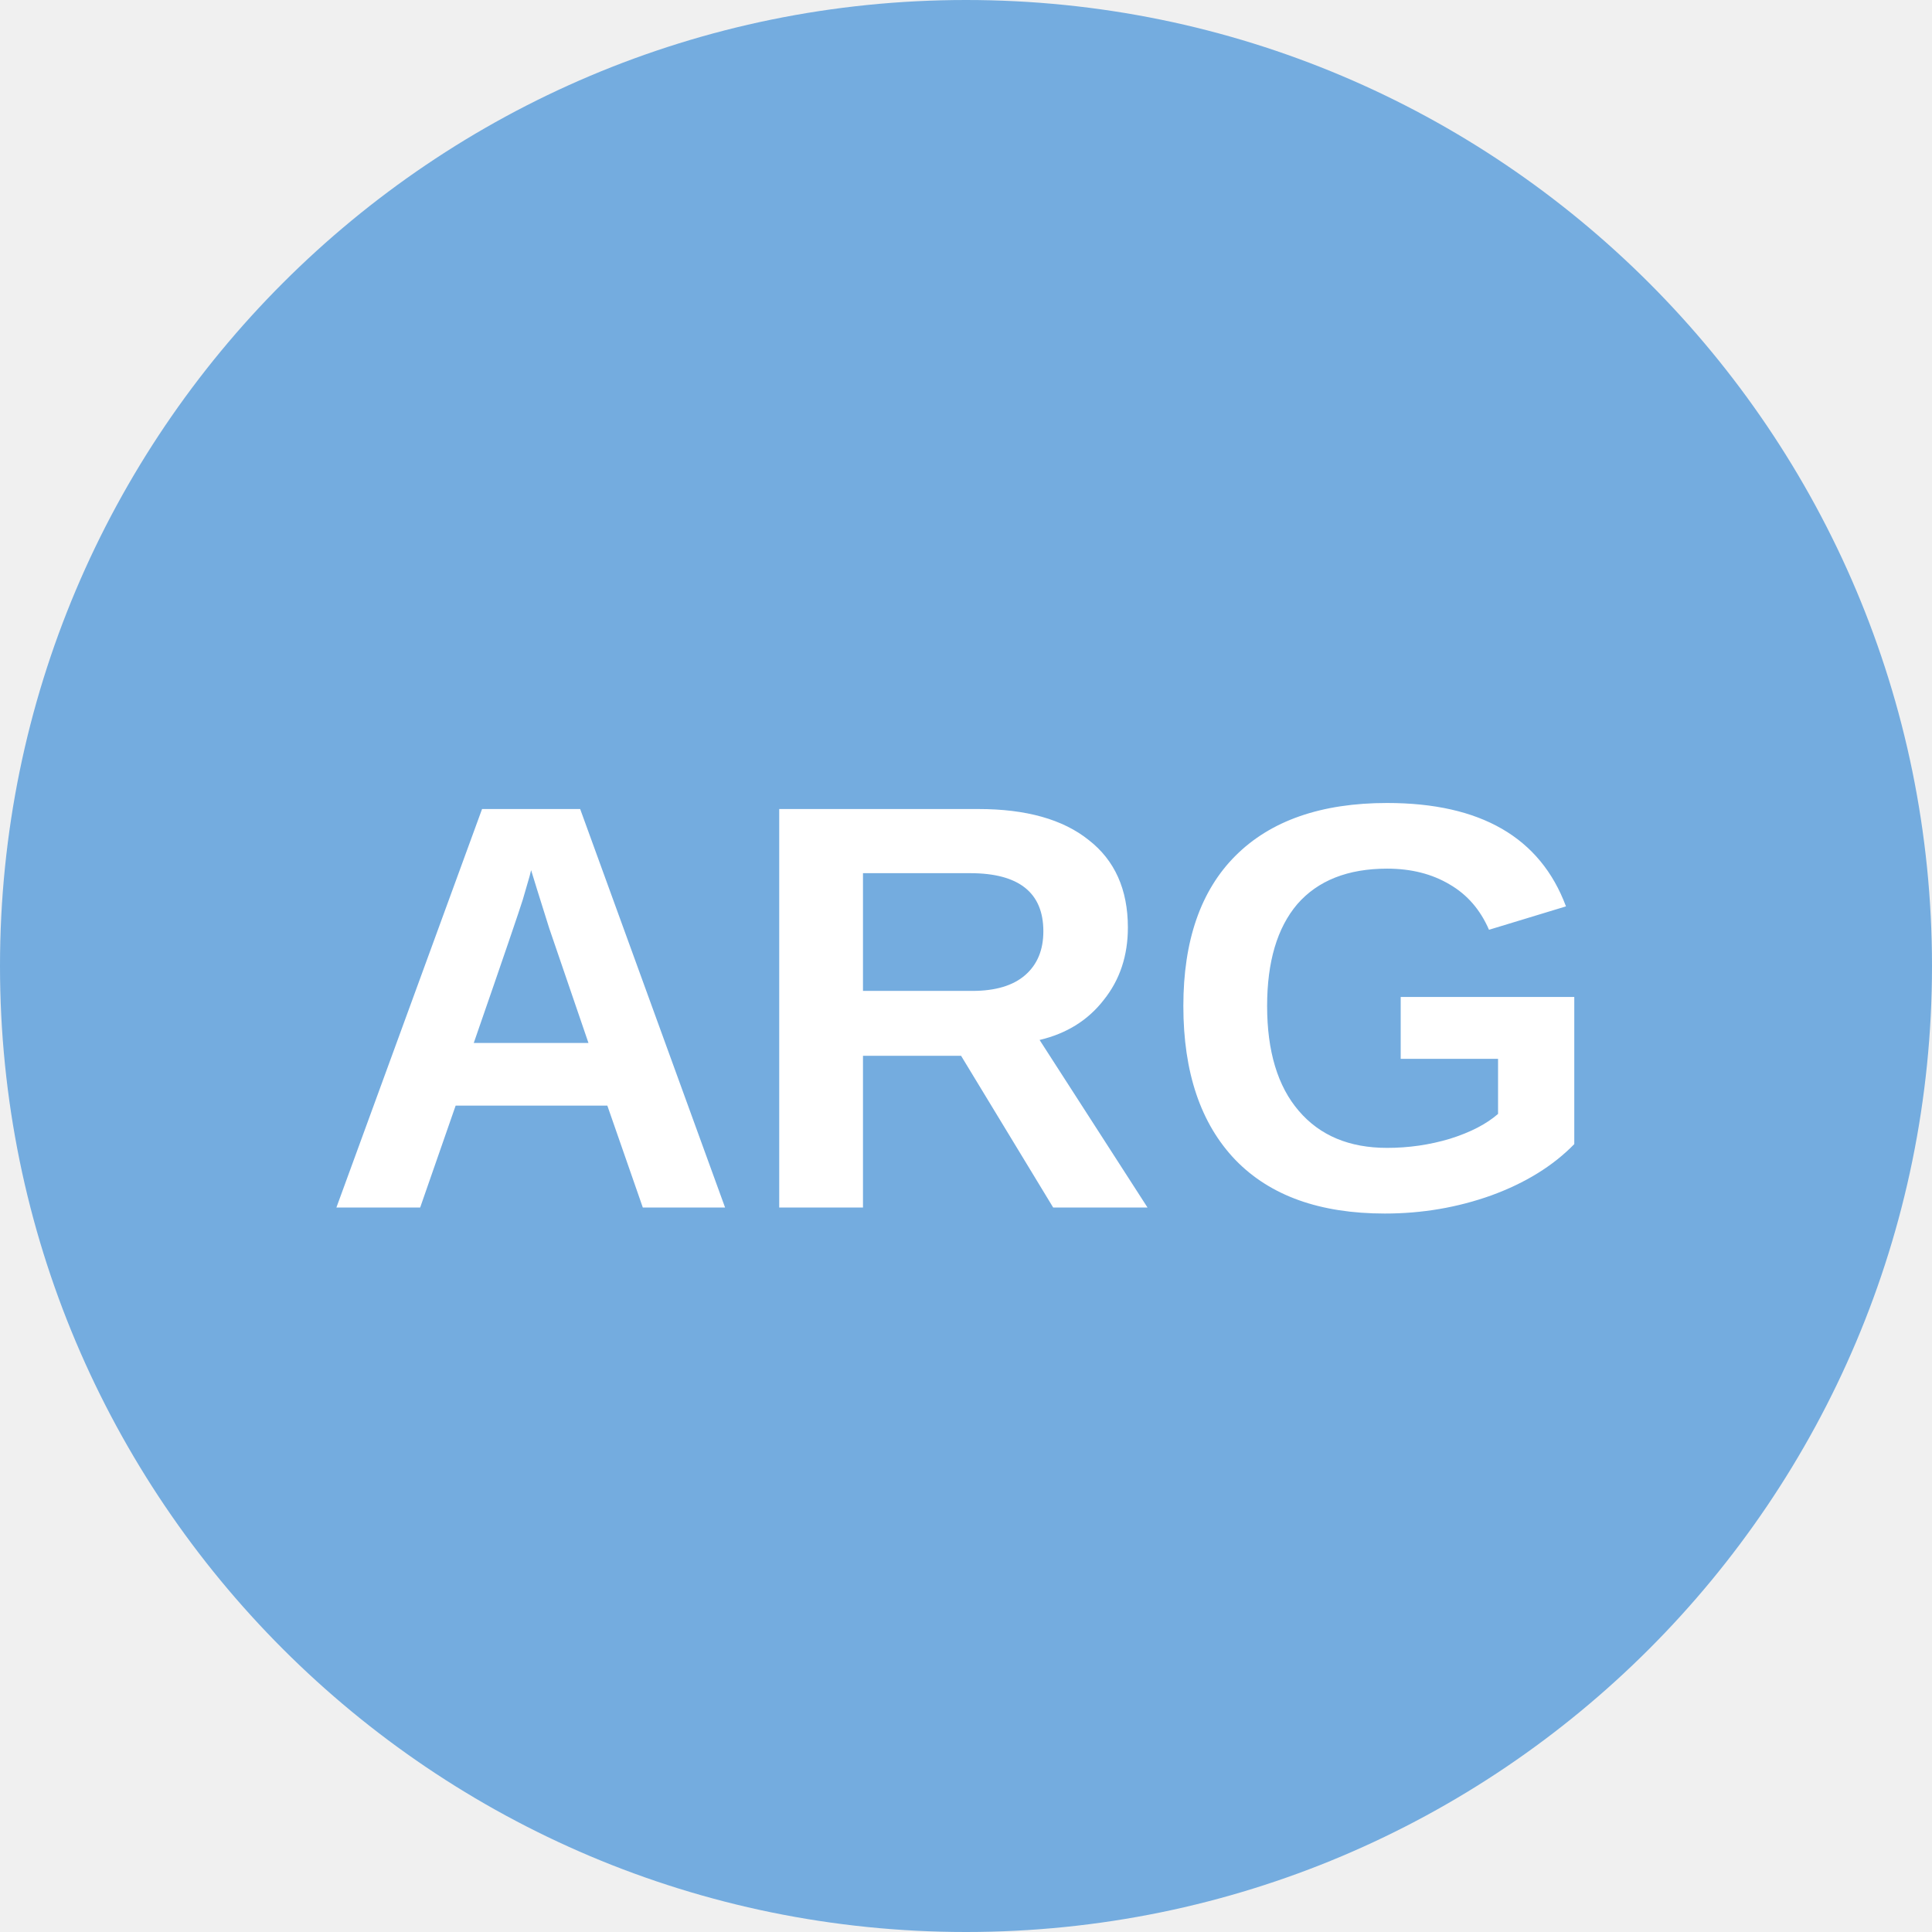
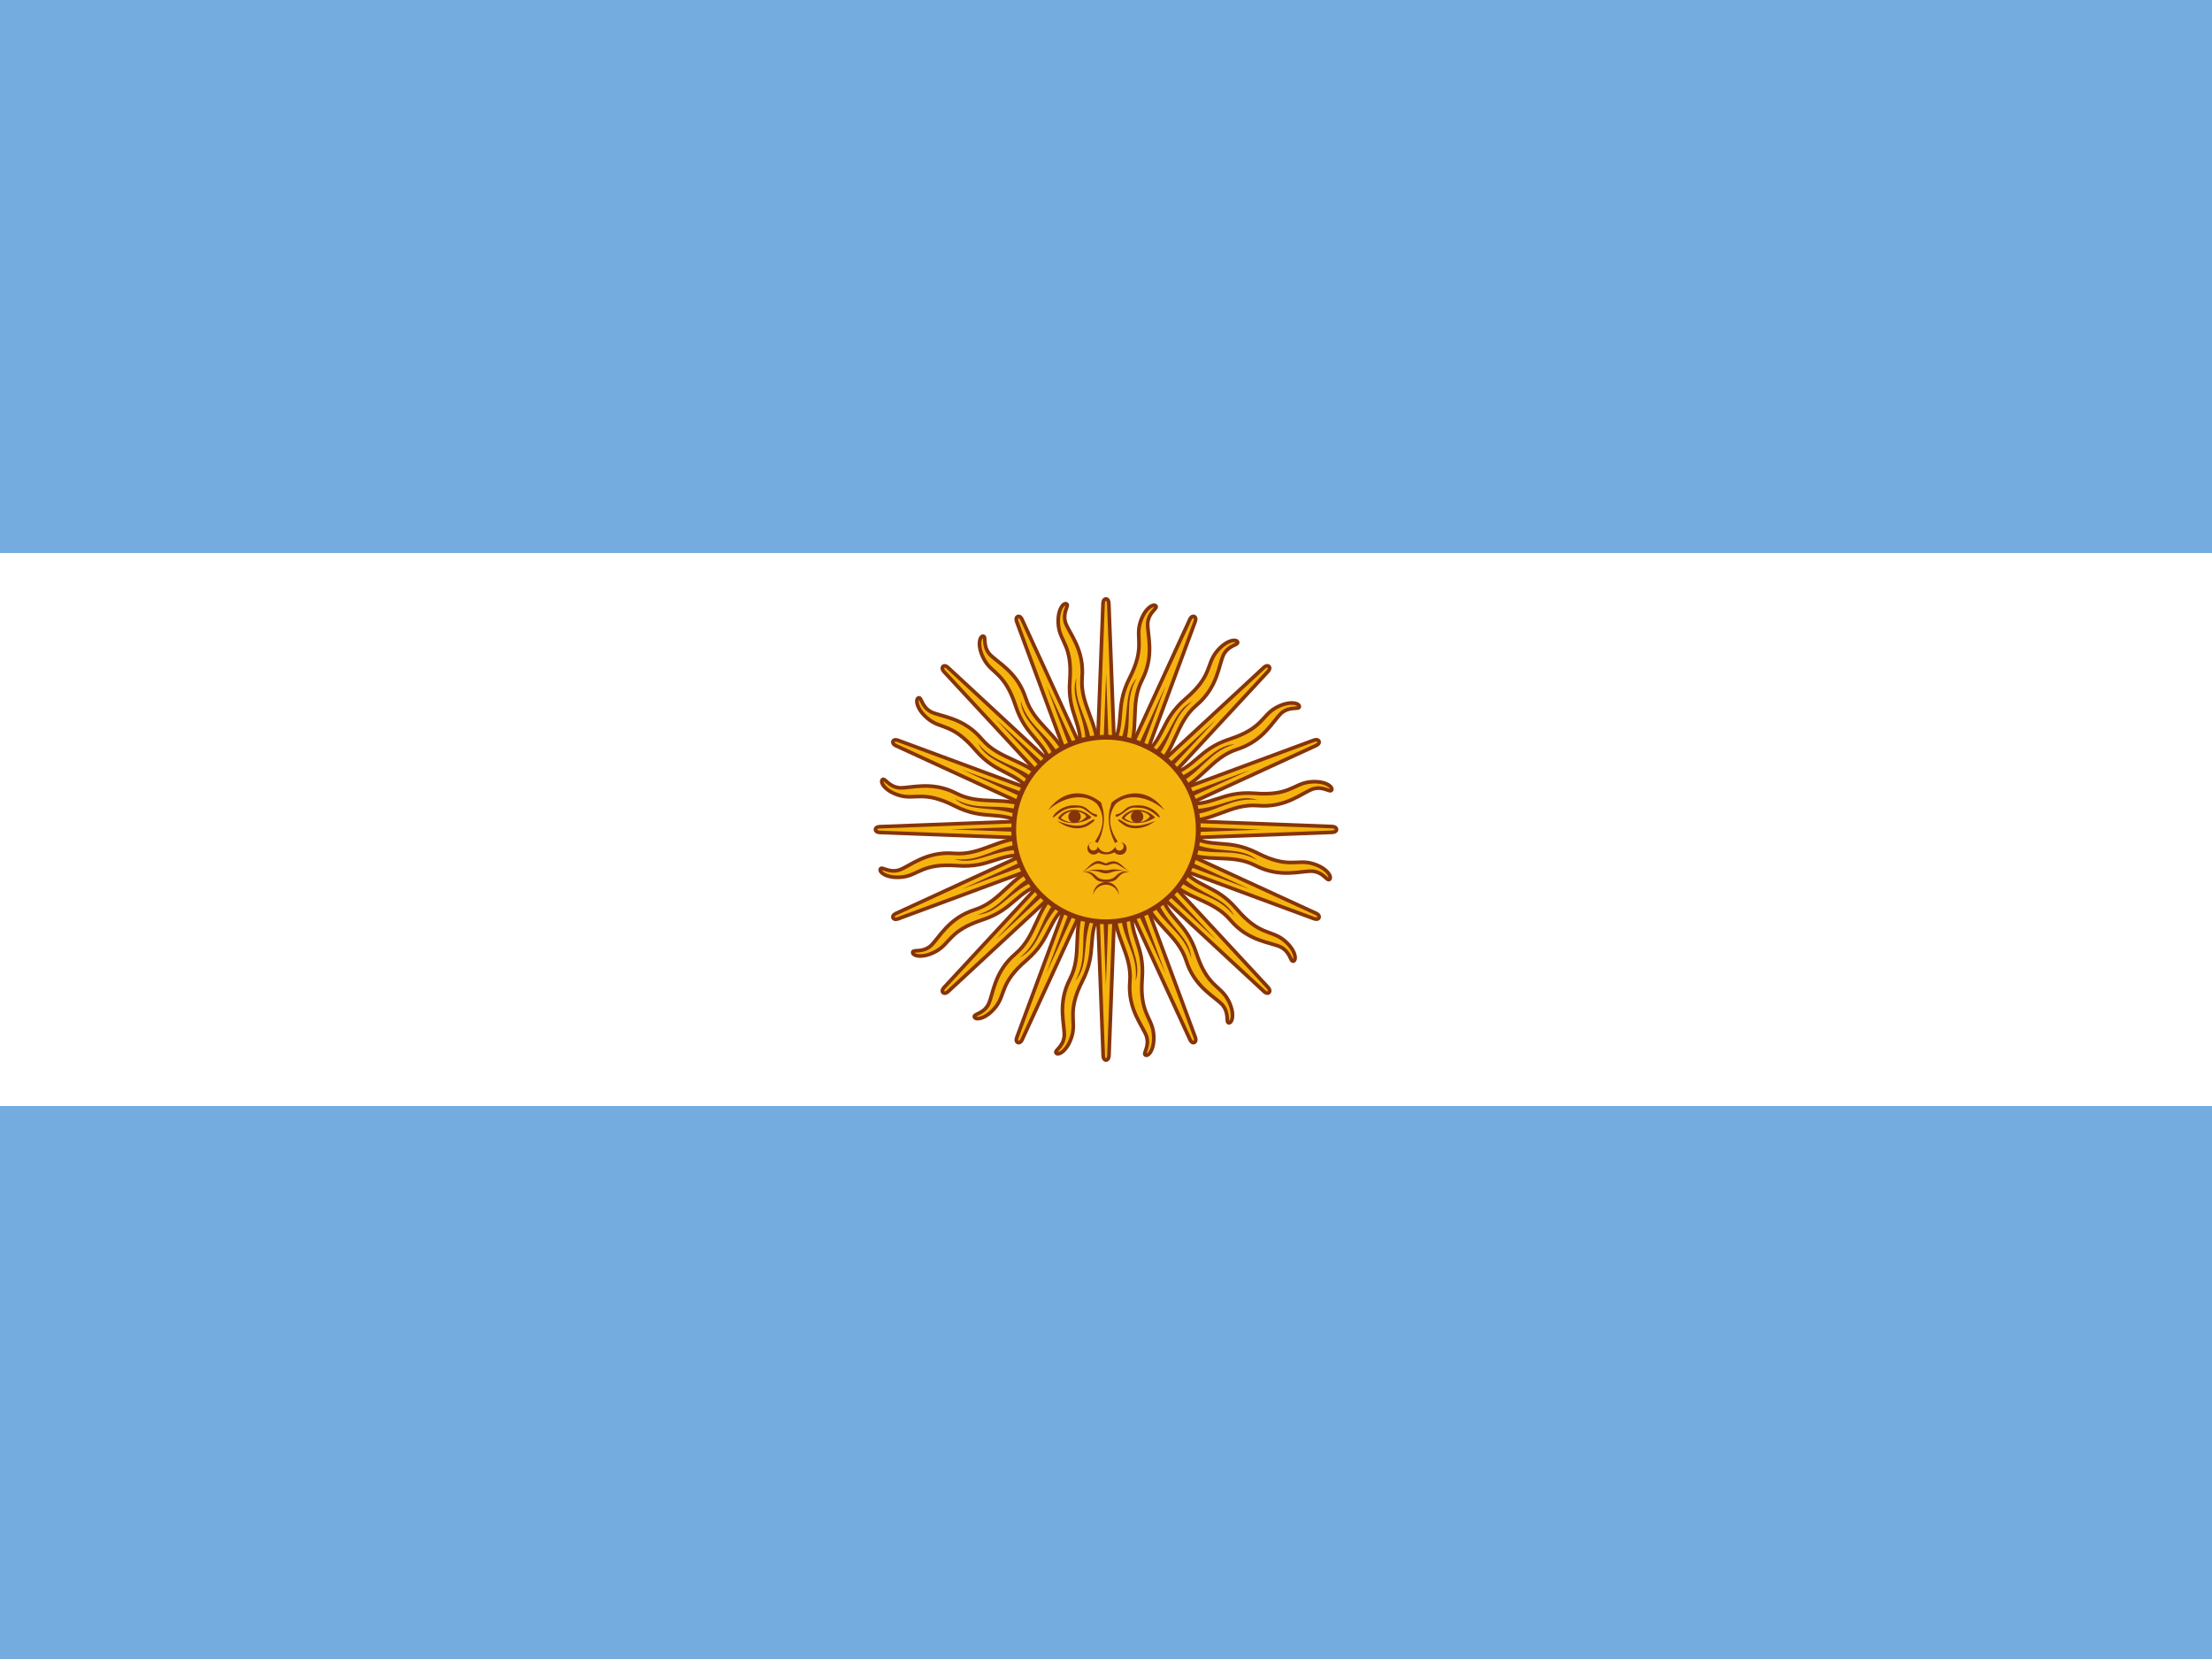
- <svg xmlns="http://www.w3.org/2000/svg" viewBox="0 0 40 40" width="40" height="40">
-   <circle cx="20" cy="20" r="20" fill="#74ACDF" />
-   <text x="20" y="25" text-anchor="middle" font-family="Arial,sans-serif" font-weight="bold" font-size="12" fill="#FFFFFF">ARG</text>
+ <svg xmlns="http://www.w3.org/2000/svg" xmlns:xlink="http://www.w3.org/1999/xlink" id="flag-icons-ar" viewBox="0 0 640 480">
+   <path fill="#74acdf" d="M0 0h640v480H0z" />
+   <path fill="#fff" d="M0 160h640v160H0z" />
+   <g id="ar-c" transform="translate(-64)scale(.96)">
+     <path id="ar-a" fill="#f6b40e" stroke="#85340a" stroke-width="1.1" d="m396.8 251.3 28.5 62s.5 1.2 1.3.9c.8-.4.3-1.6.3-1.6l-23.7-64m-.7 24.2c-.4 9.4 5.4 14.6 4.7 23s3.8 13.2 5 16.5c1 3.3-1.2 5.2-.3 5.7 1 .5 3-2.1 2.4-6.8s-4.2-6-3.4-16.3-4.2-12.7-3-22" />
+     <use xlink:href="#ar-a" width="100%" height="100%" transform="rotate(22.5 400 250)" />
+     <use xlink:href="#ar-a" width="100%" height="100%" transform="rotate(45 400 250)" />
+     <use xlink:href="#ar-a" width="100%" height="100%" transform="rotate(67.5 400 250)" />
+     <path id="ar-b" fill="#85340a" d="M404.3 274.4c.5 9 5.6 13 4.6 21.3 2.2-6.5-3.1-11.6-2.8-21.2m-7.7-23.8 19.5 42.6-16.3-43.9" />
+     <use xlink:href="#ar-b" width="100%" height="100%" transform="rotate(22.5 400 250)" />
+     <use xlink:href="#ar-b" width="100%" height="100%" transform="rotate(45 400 250)" />
+     <use xlink:href="#ar-b" width="100%" height="100%" transform="rotate(67.5 400 250)" />
+   </g>
+   <use xlink:href="#ar-c" width="100%" height="100%" transform="rotate(90 320 240)" />
+   <use xlink:href="#ar-c" width="100%" height="100%" transform="rotate(180 320 240)" />
+   <use xlink:href="#ar-c" width="100%" height="100%" transform="rotate(-90 320 240)" />
+   <circle cx="320" cy="240" r="26.7" fill="#f6b40e" stroke="#85340a" stroke-width="1.4" />
+   <path id="ar-h" fill="#843511" stroke-width="1" d="M329 234.3c-1.7 0-3.5.8-4.5 2.4 2 1.9 6.6 2 9.7-.2a7 7 0 0 0-5.1-2.2zm0 .4c1.8 0 3.5.8 3.7 1.6-2 2.3-5.3 2-7.4.4q1.6-2 3.8-2z" />
+   <use xlink:href="#ar-d" width="100%" height="100%" transform="matrix(-1 0 0 1 640.2 0)" />
+   <use xlink:href="#ar-e" width="100%" height="100%" transform="matrix(-1 0 0 1 640.2 0)" />
+   <use xlink:href="#ar-f" width="100%" height="100%" transform="translate(18.1)" />
+   <use xlink:href="#ar-g" width="100%" height="100%" transform="matrix(-1 0 0 1 640.2 0)" />
+   <path fill="#85340a" d="M316 243.7a1.8 1.8 0 1 0 1.8 2.9 4 4 0 0 0 2.2.6h.2q1 0 2.3-.6.5.7 1.5.7a1.8 1.8 0 0 0 .3-3.6q.8.3.8 1.2a1.2 1.2 0 0 1-2.4 0 3 3 0 0 1-2.6 1.7 3 3 0 0 1-2.5-1.7q-.1 1.1-1.3 1.2-1-.1-1.2-1.2c-.2-1.1.3-1 .8-1.2zm2 5.4c-2.1 0-3 2-4.8 3.1 1-.4 1.8-1.2 3.3-2s2.6.2 3.5.2 2-1 3.5-.2l3.3 2c-1.9-1.2-2.7-3-4.8-3q-.7 0-2 .6z" />
+   <path fill="#85340a" d="M317.2 251.6q-1.1 0-3.4.6c3.7-.8 4.5.5 6.2.5 1.6 0 2.5-1.3 6.1-.5-4-1.2-4.9-.4-6.1-.4-.8 0-1.4-.3-2.8-.2" />
+   <path fill="#85340a" d="M314 252.2h-.8c4.3.5 2.3 3 6.8 3s2.5-2.5 6.8-3c-4.5-.4-3.1 2.3-6.8 2.3-3.5 0-2.4-2.3-6-2.3" />
+   <path fill="#85340a" d="M323.7 258.9a3.7 3.7 0 0 0-7.4 0 3.8 3.8 0 0 1 7.4 0" />
+   <path id="ar-e" fill="#85340a" stroke-width="1" d="M303.4 234.3c4.7-4.1 10.7-4.8 14-1.7a8 8 0 0 1 1.5 3.4q.6 3.6-2.1 7.5l.8.4q2.4-4.7 1.6-9.4l-.6-2.3c-4.5-3.7-10.7-4-15.2 2z" />
+   <path id="ar-d" fill="#85340a" stroke-width="1" d="M310.8 233c2.7 0 3.3.6 4.5 1.7 1.2 1 1.9.8 2 1 .3.2 0 .8-.3.6q-.7-.2-2.5-1.6c-1.8-1.4-2.5-1-3.7-1-3.7 0-5.7 3-6.1 2.8-.5-.2 2-3.5 6.1-3.5" />
+   <use xlink:href="#ar-h" width="100%" height="100%" transform="translate(-18.4)" />
+   <circle id="ar-f" cx="310.9" cy="236.3" r="1.8" fill="#85340a" stroke-width="1" />
+   <path id="ar-g" fill="#85340a" stroke-width="1" d="M305.9 237.5c3.5 2.7 7 2.5 9 1.3 2-1.3 2-1.7 1.6-1.7s-.8.4-2.4 1.3c-1.7.8-4.1.8-8.2-.9" />
</svg>
